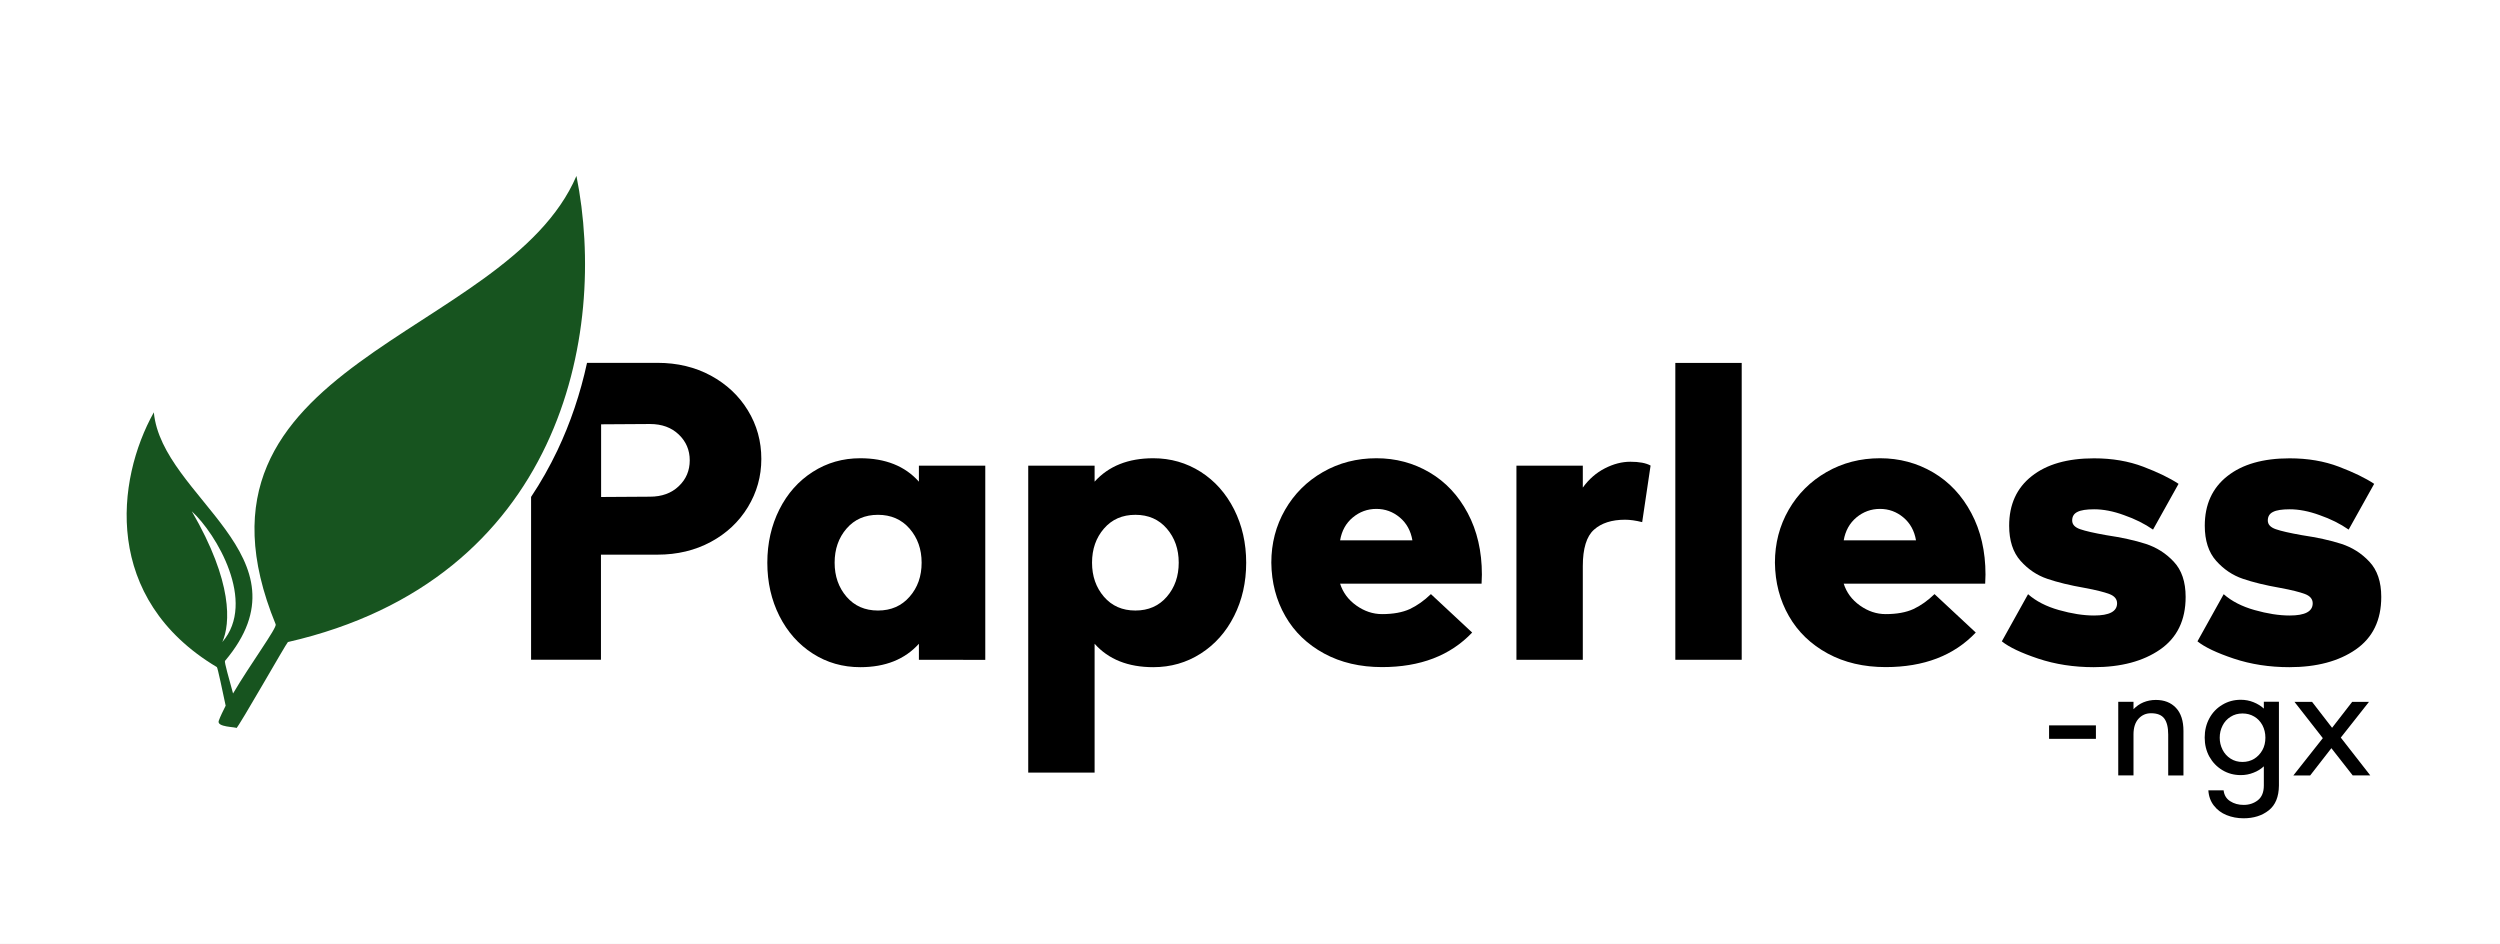
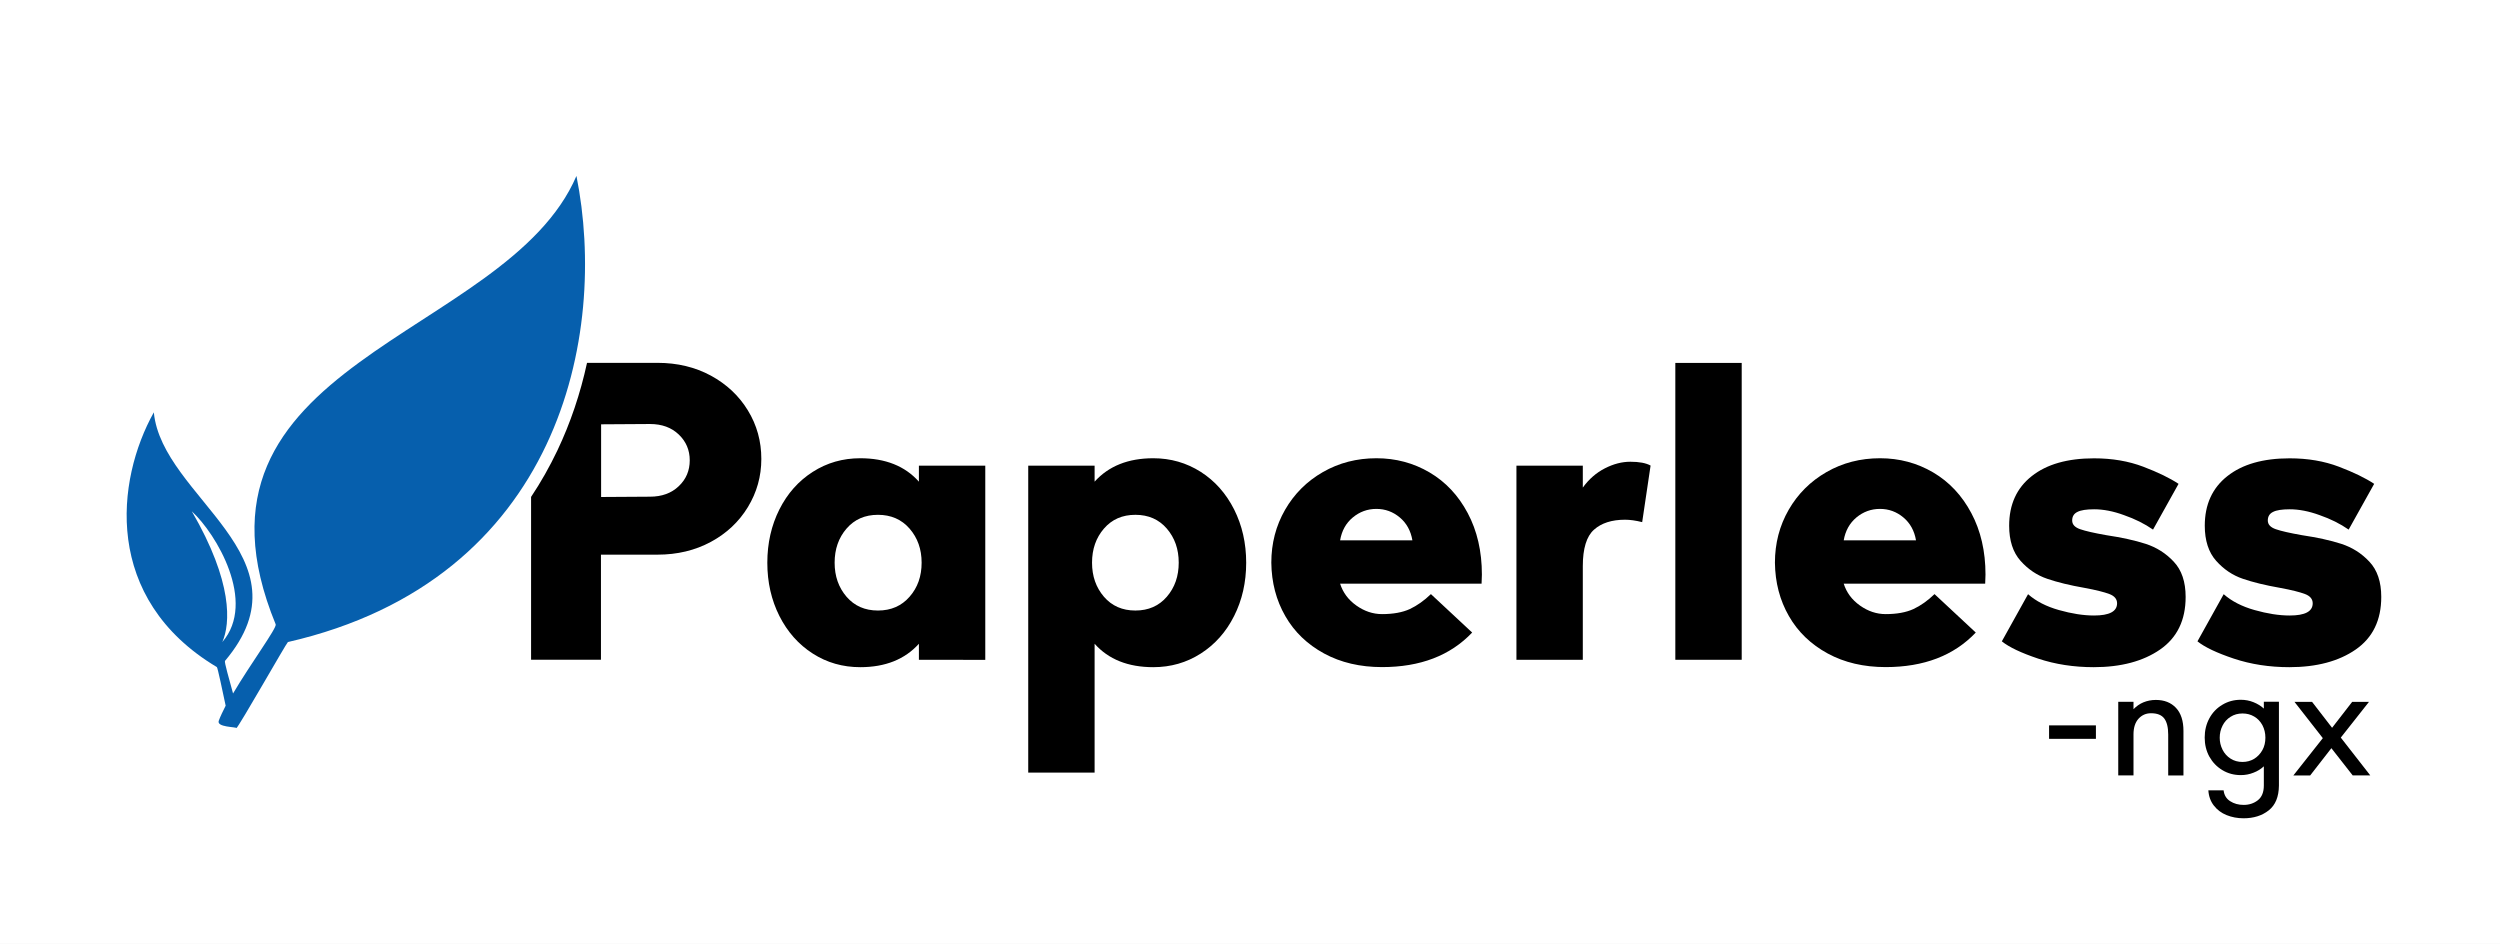
<svg xmlns="http://www.w3.org/2000/svg" version="1.1" id="Layer_1" x="0px" y="0px" viewBox="0 0 3212.8 1212.8" style="enable-background:new 0 0 3212.8 1212.8;" xml:space="preserve">
  <style type="text/css">
	.st0{fill:#FFFFFF;}
- 	.st1{fill:#17541F;}
+ 	.st1{fill:#065fad;}
</style>
  <rect class="st0" width="3212.8" height="1212.8" />
  <path d="M1180.9,847.9v-20.6c-18,20-43.1,30.1-75.4,30.1c-22.4,0-42.8-5.8-61-17.5c-18.3-11.7-32.5-27.8-42.9-48.3  c-10.3-20.5-15.5-43.3-15.5-68.4c0-25.1,5.2-48,15.5-68.5s24.6-36.6,42.9-48.3s38.6-17.5,61-17.5c32.3,0,57.5,10,75.4,30.1v-20.6  h85.3V848L1180.9,847.9L1180.9,847.9z M1184.4,723.1c0-17.4-5.2-31.9-15.5-43.8c-10.3-11.8-23.9-17.7-40.6-17.7  c-16.8,0-30.2,5.9-40.4,17.7c-10.2,11.8-15.3,26.4-15.3,43.8c0,17.4,5.1,31.9,15.3,43.8c10.2,11.8,23.6,17.7,40.4,17.7  s30.3-5.9,40.6-17.7C1179.3,755.1,1184.4,740.5,1184.4,723.1z" />
  <path d="M1543.1,606.4c18.3,11.7,32.5,27.8,42.9,48.3c10.3,20.5,15.5,43.3,15.5,68.5c0,25.1-5.2,48-15.5,68.4  c-10.3,20.5-24.6,36.6-42.9,48.3s-38.6,17.5-61,17.5c-32.3,0-57.5-10-75.4-30.1v165.6h-85.3V598.4h85.3V619  c18-20,43.1-30.1,75.4-30.1C1504.5,588.9,1524.8,594.8,1543.1,606.4z M1514.8,723.1c0-17.4-5.1-31.9-15.3-43.8  c-10.2-11.8-23.6-17.7-40.4-17.7s-30.2,5.9-40.4,17.7c-10.2,11.8-15.3,26.4-15.3,43.8c0,17.4,5.1,31.9,15.3,43.8  c10.2,11.8,23.6,17.7,40.4,17.7s30.2-5.9,40.4-17.7C1509.7,755.1,1514.8,740.5,1514.8,723.1z" />
  <path d="M1838.9,763.5l53,49.4c-28.1,29.6-66.7,44.4-115.8,44.4c-28.1,0-53-5.8-74.5-17.5s-38.2-27.7-49.8-48  c-11.7-20.3-17.7-43.2-18-68.7c0-24.8,5.9-47.5,17.7-68c11.8-20.5,28.1-36.7,48.7-48.5s43.5-17.7,68.7-17.7  c24.8,0,47.6,6.1,68.2,18.2c20.6,12.1,37,29.5,49.1,52.3c12.1,22.7,18.2,49.1,18.2,79l-0.4,11.7h-181.8  c3.6,11.4,10.5,20.7,20.9,28.1c10.3,7.3,21.3,11,33,11c14.4,0,26.3-2.2,35.7-6.5C1821.1,778.3,1830.2,771.9,1838.9,763.5z   M1722.2,694.4h92.9c-2.1-12.3-7.5-22.1-16.2-29.4c-8.7-7.3-18.7-11-30.1-11s-21.5,3.7-30.3,11S1724.3,682.1,1722.2,694.4z" />
  <path d="M2034.1,626.6c7.8-10.8,17.2-19,28.3-24.7s22-8.5,32.8-8.5c11.4,0,20,1.6,26,4.9l-10.8,72.7c-8.4-2.1-15.7-3.1-22-3.1  c-17.1,0-30.4,4.3-39.9,12.8c-9.6,8.5-14.4,24.2-14.4,46.9v120.3h-85.3V598.4h85.3V626.6L2034.1,626.6z" />
  <path d="M2238.3,466.4v381.5H2153V466.4H2238.3z" />
  <path d="M2486.1,763.5l53,49.4c-28.1,29.6-66.7,44.4-115.8,44.4c-28.1,0-53-5.8-74.5-17.5s-38.2-27.7-49.8-48  c-11.7-20.3-17.7-43.2-18-68.7c0-24.8,5.9-47.5,17.7-68s28.1-36.7,48.7-48.5c20.6-11.8,43.5-17.7,68.7-17.7  c24.8,0,47.6,6.1,68.2,18.2c20.6,12.1,37,29.5,49.1,52.3c12.1,22.7,18.2,49.1,18.2,79l-0.4,11.7h-181.8  c3.6,11.4,10.5,20.7,20.9,28.1c10.3,7.3,21.3,11,33,11c14.4,0,26.3-2.2,35.7-6.5C2468.4,778.3,2477.4,771.9,2486.1,763.5z   M2369.4,694.4h92.9c-2.1-12.3-7.5-22.1-16.2-29.4c-8.7-7.3-18.7-11-30.1-11s-21.5,3.7-30.3,11  C2377,672.3,2371.5,682.1,2369.4,694.4z" />
  <path d="M2691.2,654.5c-9.9,0-17.1,1.1-21.5,3.4c-4.5,2.2-6.7,5.9-6.7,11s3.4,8.8,10.3,11.2c6.9,2.4,18,4.9,33.2,7.6  c20,3,37,6.7,50.9,11.2s26,12.1,36.1,22.9c10.2,10.8,15.3,25.9,15.3,45.3c0,29.9-10.9,52.4-32.8,67.6  c-21.8,15.1-50.3,22.7-85.3,22.7c-25.7,0-49.5-3.7-71.4-11c-21.8-7.3-37.4-14.7-46.7-22.2l33.7-60.6c10.2,9,23.4,15.8,39.7,20.4  c16.3,4.6,31.3,7,45.1,7c19.7,0,29.6-5.2,29.6-15.7c0-5.4-3.3-9.4-9.9-11.9c-6.6-2.5-17.2-5.2-31.9-7.9c-18.9-3.3-34.9-7.2-48-11.7  c-13.2-4.5-24.6-12.2-34.3-23.1c-9.7-10.9-14.6-26-14.6-45.1c0-27.2,9.7-48.5,29-63.7c19.3-15.3,46-22.9,80.1-22.9  c23.3,0,44.4,3.6,63.3,10.8c18.9,7.2,34,14.5,45.3,22l-32.8,58.8c-10.8-7.5-23.2-13.7-37.3-18.6  C2715.8,656.9,2702.9,654.5,2691.2,654.5z" />
  <path d="M2942.6,654.5c-9.9,0-17.1,1.1-21.5,3.4c-4.5,2.2-6.7,5.9-6.7,11s3.4,8.8,10.3,11.2c6.9,2.4,18,4.9,33.2,7.6  c20,3,37,6.7,50.9,11.2s26,12.1,36.1,22.9c10.2,10.8,15.3,25.9,15.3,45.3c0,29.9-10.9,52.4-32.8,67.6  c-21.8,15.1-50.3,22.7-85.3,22.7c-25.7,0-49.5-3.7-71.4-11c-21.8-7.3-37.4-14.7-46.7-22.2l33.7-60.6c10.2,9,23.4,15.8,39.7,20.4  c16.3,4.6,31.3,7,45.1,7c19.8,0,29.6-5.2,29.6-15.7c0-5.4-3.3-9.4-9.9-11.9c-6.6-2.5-17.2-5.2-31.9-7.9c-18.9-3.3-34.9-7.2-48-11.7  c-13.2-4.5-24.6-12.2-34.3-23.1s-14.6-26-14.6-45.1c0-27.2,9.7-48.5,29-63.7c19.3-15.3,46-22.9,80.1-22.9c23.3,0,44.4,3.6,63.3,10.8  c18.9,7.2,34,14.5,45.3,22l-32.8,58.8c-10.8-7.5-23.2-13.7-37.3-18.6C2967.1,656.9,2954.2,654.5,2942.6,654.5z" />
  <g>
    <path d="M2633.3,932.2h60.2v17.3h-60.2V932.2z" />
    <path d="M2754.5,902.6c4.9-2,10.2-3.1,16-3.1c10.9,0,19.5,3.4,25.9,10.2s9.6,16.7,9.6,29.6v57.3h-19.6V944c0-9.3-1.7-16.2-5.1-20.7   c-3.4-4.5-9.1-6.7-17-6.7c-6.5,0-11.8,2.4-16.1,7.1c-4.3,4.8-6.4,11.5-6.4,20.2v52.6h-19.6v-94.6h19.6v9.5   C2745.5,907.6,2749.7,904.6,2754.5,902.6z" />
    <path d="M2915.6,1041.4c-8.6,6.8-19.4,10.2-32.3,10.2c-7.9,0-15.2-1.4-21.9-4.1s-12.1-6.8-16.3-12.2c-4.2-5.4-6.6-11.9-7.1-19.6   h19.6c0.7,6.1,3.5,10.8,8.4,13.9c4.9,3.2,10.7,4.8,17.4,4.8c7,0,13.1-2,18.2-6c5.1-4,7.7-10.3,7.7-18.9v-24.7   c-3.6,3.4-8,6.2-13.3,8.2c-5.2,2.1-10.7,3.1-16.3,3.1c-8.7,0-16.6-2.1-23.7-6.4c-7.1-4.3-12.6-10-16.7-17.3c-4-7.3-6-15.5-6-24.6   s2-17.3,6-24.7s9.6-13.2,16.7-17.4c7.1-4.3,15-6.4,23.7-6.4c5.7,0,11.1,1,16.3,3.1s9.6,4.8,13.3,8.2v-8.8h19.4v107.8   C2928.5,1024.1,2924.2,1034.6,2915.6,1041.4z M2907.5,963.9c2.6-4.7,3.8-10,3.8-15.9s-1.3-11.2-3.8-16c-2.6-4.8-6.1-8.5-10.5-11.1   c-4.5-2.7-9.5-4-15.1-4c-5.8,0-10.9,1.4-15.4,4.3c-4.5,2.8-7.9,6.6-10.3,11.4c-2.4,4.8-3.6,9.9-3.6,15.5c0,5.4,1.2,10.5,3.6,15.3   c2.4,4.8,5.8,8.6,10.3,11.5s9.6,4.3,15.4,4.3c5.6,0,10.6-1.4,15.1-4.1C2901.4,972.3,2904.9,968.6,2907.5,963.9z" />
    <path d="M2968.8,996.6h-21.6l37.9-48l-36.4-46.6h22.6l25.7,33.3l25.8-33.3h21.6l-36.2,45.9l37.9,48.6h-22.6l-27.4-35L2968.8,996.6z   " />
  </g>
  <path d="M961.1,527.4c-11.5-18.9-27.4-33.7-47.6-44.7c-20.2-10.9-43-16.4-68.5-16.4h-90.6c-8.6,39.6-21.3,77.2-38,112.4  c-10,21-21.3,41-33.9,59.9v209.2h89.8v-135H845c25.4,0,48.3-5.5,68.5-16.4s36.1-25.8,47.6-44.7s17.3-39.5,17.3-61.9  C978.4,567.1,972.7,546.3,961.1,527.4z M872.3,624.8c-9.4,9-21.8,13.5-37,13.5l-62.8,0.4v-93.4l62.8-0.4c15.3,0,27.6,4.5,37,13.5  s14.1,20,14.1,33.2C886.4,604.8,881.7,615.9,872.3,624.8z" />
  <path class="st1" d="M290,906.9c-3.5-16.5-10.4-49.6-11.3-49.6c-147.1-88-129.7-240.3-81-327.4c10.4,109.7,204.6,185.4,91.4,319.5  c-0.9,1.7,5.2,22.6,10.4,41.8c22.6-38.3,56.6-84.4,54.8-88.8C215,462.9,650.3,436.8,740.8,226.1c40.9,203.7-20.9,518.9-370.8,599  c-1.7,0.9-63.5,109.7-66.2,110.6c0-1.7-26.1-0.9-22.6-9.6C283.1,920.8,286.5,913.9,290,906.9L290,906.9z M285.7,825.1  c44.4-51.4-7.8-139.3-39.2-168C299.6,748.4,296.1,801.5,285.7,825.1L285.7,825.1z" />
</svg>
